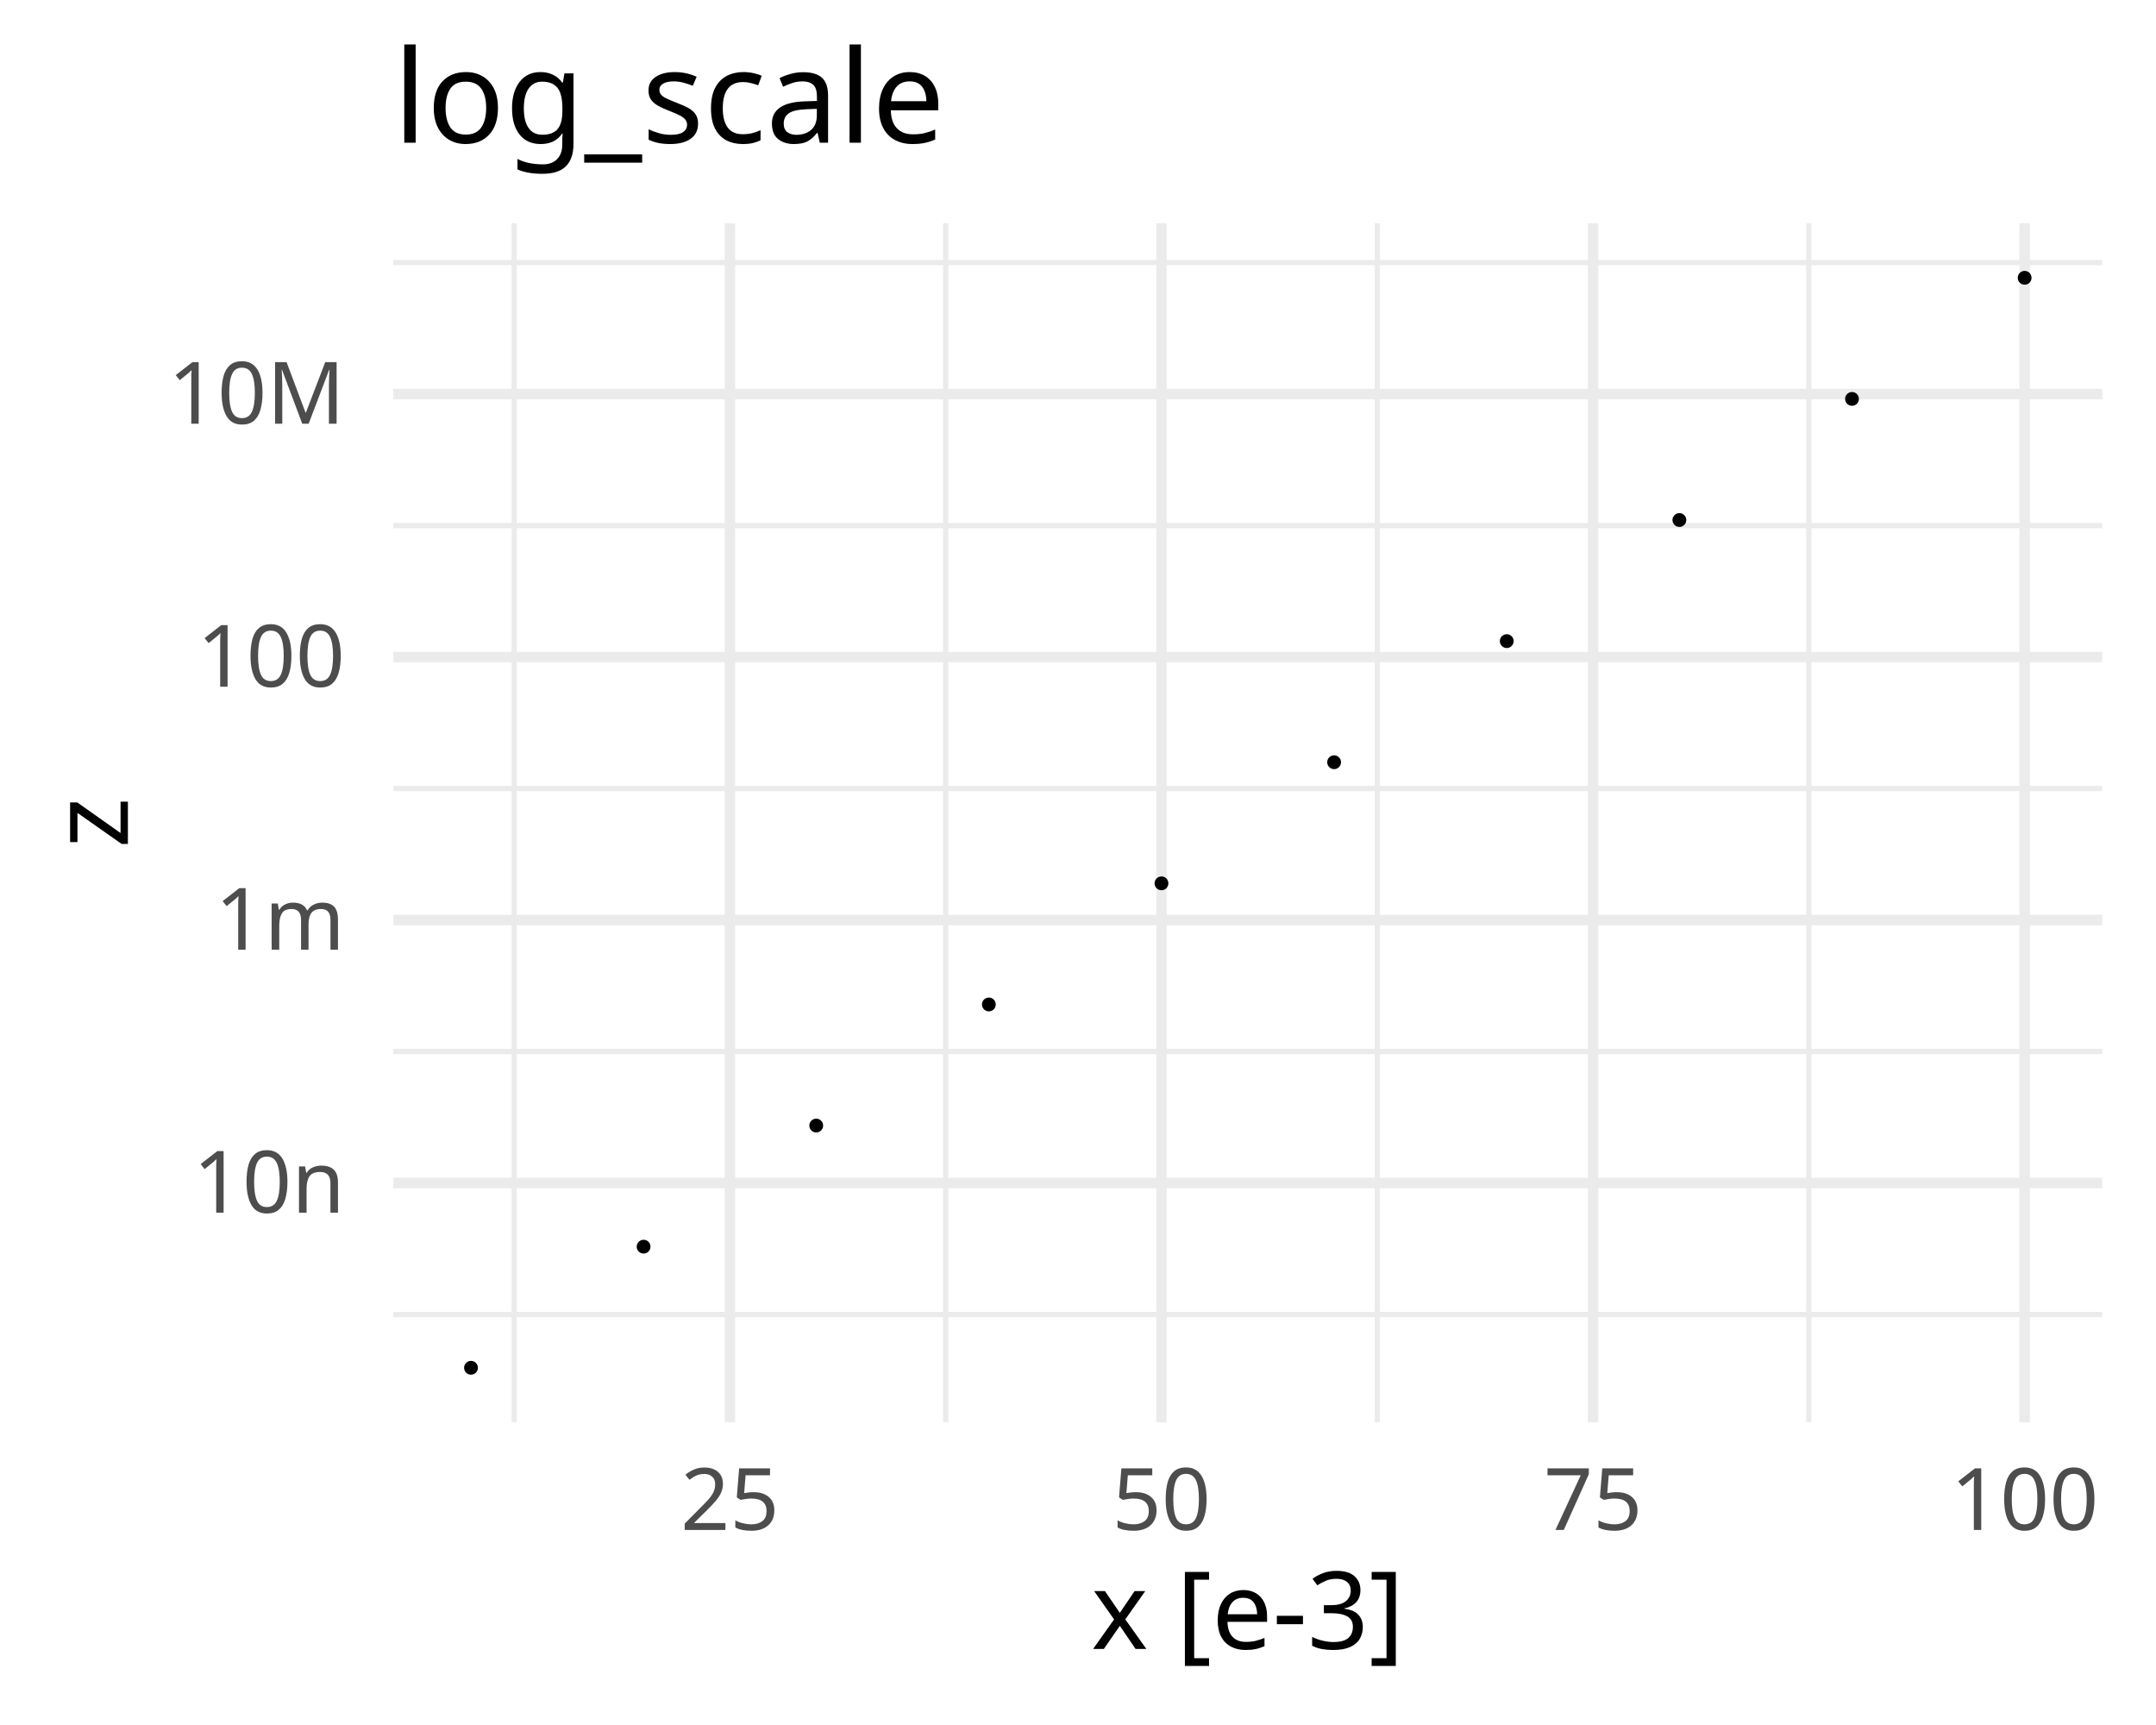
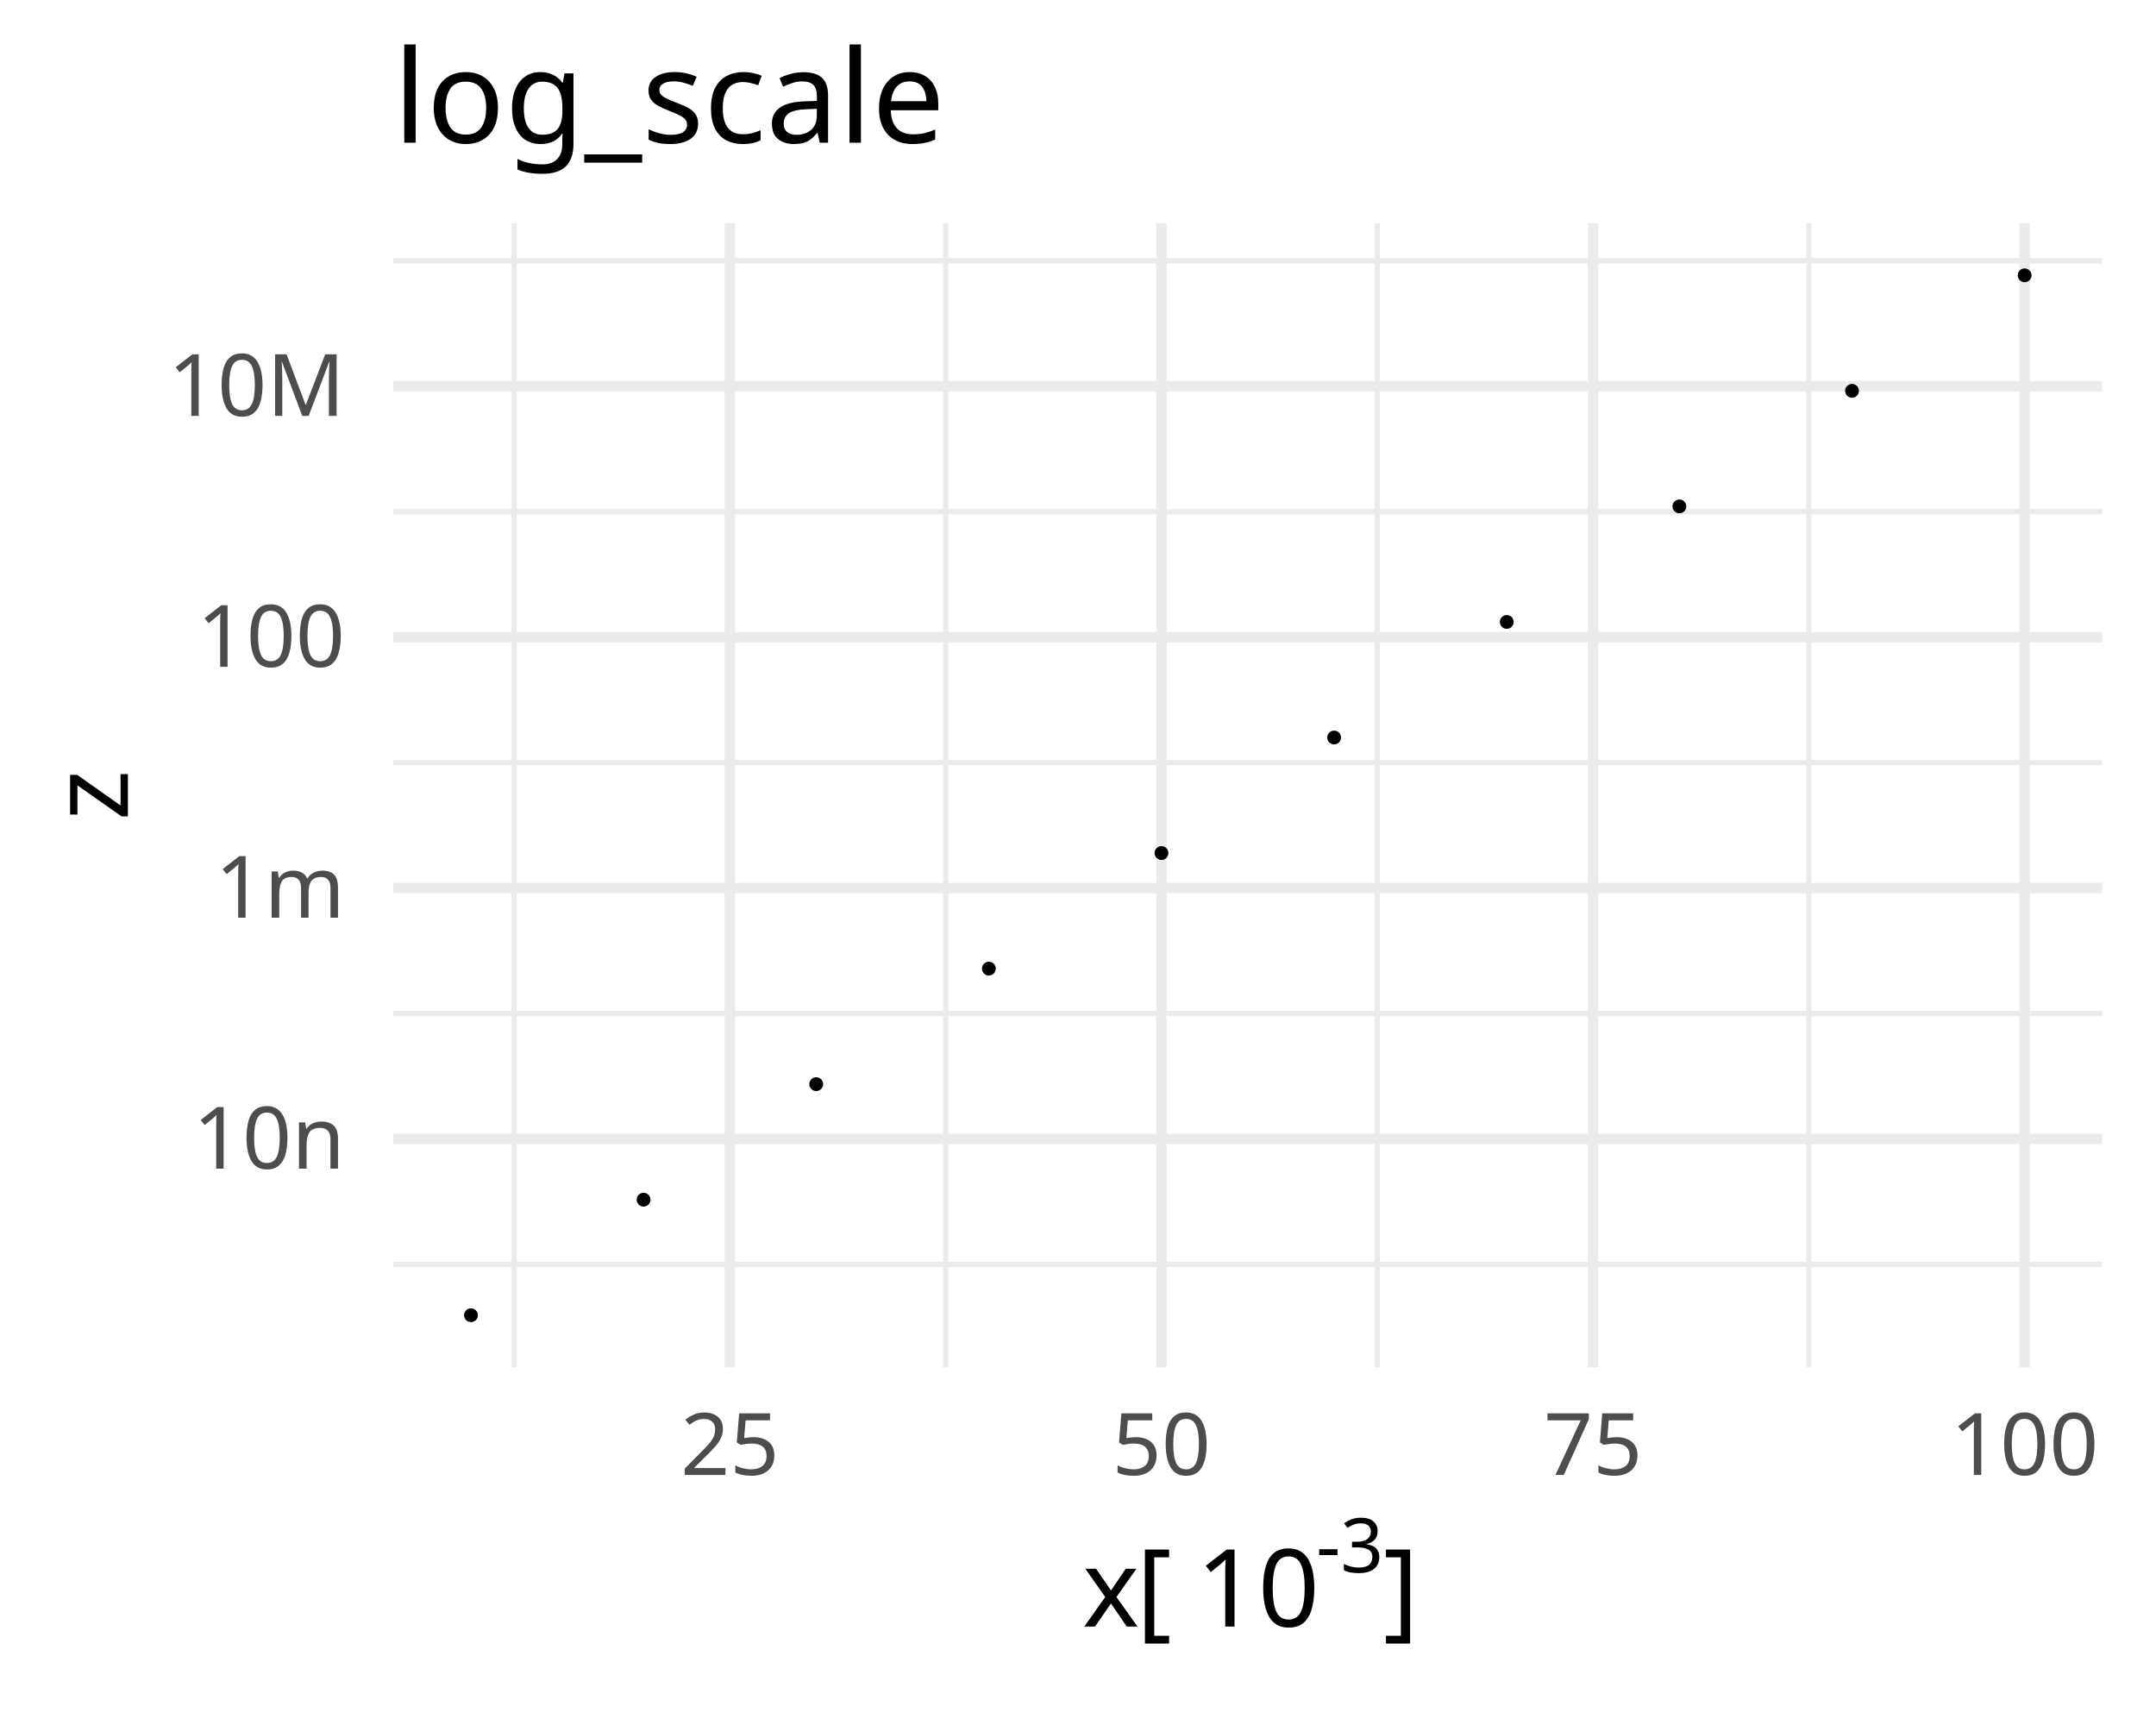
<svg xmlns="http://www.w3.org/2000/svg" class="svglite" data-engine-version="2.0" width="720.00pt" height="576.00pt" viewBox="0 0 720.00 576.00">
  <defs>
    <style type="text/css">
    .svglite line, .svglite polyline, .svglite polygon, .svglite path, .svglite rect, .svglite circle {
      fill: none;
      stroke: #000000;
      stroke-linecap: round;
      stroke-linejoin: round;
      stroke-miterlimit: 10.00;
    }
  </style>
  </defs>
  <rect width="100%" height="100%" style="stroke: none; fill: #FFFFFF;" />
  <defs>
    <clipPath id="cpMC4wMHw3MjAuMDB8MC4wMHw1NzYuMDA=">
      <rect x="0.00" y="0.00" width="720.00" height="576.00" />
    </clipPath>
  </defs>
  <g clip-path="url(#cpMC4wMHw3MjAuMDB8MC4wMHw1NzYuMDA=)">
</g>
  <defs>
-     <clipPath id="cpMTMxLjM0fDcwMi4wN3w3NC41Nnw0NzQuOTE=">
-       <rect x="131.34" y="74.56" width="570.72" height="400.35" />
+     <clipPath id="cpMTMxLjM0fDcwMi4wN3w3NC41Nnw0NTYuNTQ=">
+       <rect x="131.34" y="74.56" width="570.72" height="381.97" />
    </clipPath>
  </defs>
-   <g clip-path="url(#cpMTMxLjM0fDcwMi4wN3w3NC41Nnw0NzQuOTE=)">
-     <polyline points="131.34,438.93 702.07,438.93 " style="stroke-width: 1.75; stroke: #EBEBEB; stroke-linecap: butt;" />
-     <polyline points="131.34,351.11 702.07,351.11 " style="stroke-width: 1.75; stroke: #EBEBEB; stroke-linecap: butt;" />
-     <polyline points="131.34,263.30 702.07,263.30 " style="stroke-width: 1.75; stroke: #EBEBEB; stroke-linecap: butt;" />
-     <polyline points="131.34,175.49 702.07,175.49 " style="stroke-width: 1.75; stroke: #EBEBEB; stroke-linecap: butt;" />
-     <polyline points="131.34,87.67 702.07,87.67 " style="stroke-width: 1.75; stroke: #EBEBEB; stroke-linecap: butt;" />
-     <polyline points="171.70,474.91 171.70,74.56 " style="stroke-width: 1.75; stroke: #EBEBEB; stroke-linecap: butt;" />
-     <polyline points="315.82,474.91 315.82,74.56 " style="stroke-width: 1.75; stroke: #EBEBEB; stroke-linecap: butt;" />
-     <polyline points="459.94,474.91 459.94,74.56 " style="stroke-width: 1.75; stroke: #EBEBEB; stroke-linecap: butt;" />
-     <polyline points="604.06,474.91 604.06,74.56 " style="stroke-width: 1.75; stroke: #EBEBEB; stroke-linecap: butt;" />
-     <polyline points="131.34,395.02 702.07,395.02 " style="stroke-width: 3.49; stroke: #EBEBEB; stroke-linecap: butt;" />
-     <polyline points="131.34,307.21 702.07,307.21 " style="stroke-width: 3.49; stroke: #EBEBEB; stroke-linecap: butt;" />
-     <polyline points="131.34,219.39 702.07,219.39 " style="stroke-width: 3.49; stroke: #EBEBEB; stroke-linecap: butt;" />
-     <polyline points="131.34,131.58 702.07,131.58 " style="stroke-width: 3.49; stroke: #EBEBEB; stroke-linecap: butt;" />
-     <polyline points="243.76,474.91 243.76,74.56 " style="stroke-width: 3.49; stroke: #EBEBEB; stroke-linecap: butt;" />
-     <polyline points="387.88,474.91 387.88,74.56 " style="stroke-width: 3.49; stroke: #EBEBEB; stroke-linecap: butt;" />
-     <polyline points="532.00,474.91 532.00,74.56 " style="stroke-width: 3.49; stroke: #EBEBEB; stroke-linecap: butt;" />
-     <polyline points="676.13,474.91 676.13,74.56 " style="stroke-width: 3.49; stroke: #EBEBEB; stroke-linecap: butt;" />
-     <circle cx="157.29" cy="456.72" r="1.95" style="stroke-width: 0.71; fill: #000000;" />
-     <circle cx="214.93" cy="416.28" r="1.95" style="stroke-width: 0.71; fill: #000000;" />
-     <circle cx="272.58" cy="375.84" r="1.95" style="stroke-width: 0.71; fill: #000000;" />
-     <circle cx="330.23" cy="335.40" r="1.95" style="stroke-width: 0.71; fill: #000000;" />
-     <circle cx="387.88" cy="294.96" r="1.95" style="stroke-width: 0.71; fill: #000000;" />
-     <circle cx="445.53" cy="254.52" r="1.95" style="stroke-width: 0.71; fill: #000000;" />
-     <circle cx="503.18" cy="214.08" r="1.95" style="stroke-width: 0.71; fill: #000000;" />
-     <circle cx="560.83" cy="173.64" r="1.95" style="stroke-width: 0.71; fill: #000000;" />
-     <circle cx="618.48" cy="133.20" r="1.95" style="stroke-width: 0.71; fill: #000000;" />
-     <circle cx="676.13" cy="92.76" r="1.95" style="stroke-width: 0.71; fill: #000000;" />
+   <g clip-path="url(#cpMTMxLjM0fDcwMi4wN3w3NC41Nnw0NTYuNTQ=)">
+     <polyline points="131.34,422.20 702.07,422.20 " style="stroke-width: 1.75; stroke: #EBEBEB; stroke-linecap: butt;" />
+     <polyline points="131.34,338.42 702.07,338.42 " style="stroke-width: 1.75; stroke: #EBEBEB; stroke-linecap: butt;" />
+     <polyline points="131.34,254.64 702.07,254.64 " style="stroke-width: 1.75; stroke: #EBEBEB; stroke-linecap: butt;" />
+     <polyline points="131.34,170.86 702.07,170.86 " style="stroke-width: 1.75; stroke: #EBEBEB; stroke-linecap: butt;" />
+     <polyline points="131.34,87.07 702.07,87.07 " style="stroke-width: 1.75; stroke: #EBEBEB; stroke-linecap: butt;" />
+     <polyline points="171.70,456.54 171.70,74.56 " style="stroke-width: 1.75; stroke: #EBEBEB; stroke-linecap: butt;" />
+     <polyline points="315.82,456.54 315.82,74.56 " style="stroke-width: 1.75; stroke: #EBEBEB; stroke-linecap: butt;" />
+     <polyline points="459.94,456.54 459.94,74.56 " style="stroke-width: 1.75; stroke: #EBEBEB; stroke-linecap: butt;" />
+     <polyline points="604.06,456.54 604.06,74.56 " style="stroke-width: 1.75; stroke: #EBEBEB; stroke-linecap: butt;" />
+     <polyline points="131.34,380.31 702.07,380.31 " style="stroke-width: 3.49; stroke: #EBEBEB; stroke-linecap: butt;" />
+     <polyline points="131.34,296.53 702.07,296.53 " style="stroke-width: 3.49; stroke: #EBEBEB; stroke-linecap: butt;" />
+     <polyline points="131.34,212.75 702.07,212.75 " style="stroke-width: 3.49; stroke: #EBEBEB; stroke-linecap: butt;" />
+     <polyline points="131.34,128.96 702.07,128.96 " style="stroke-width: 3.49; stroke: #EBEBEB; stroke-linecap: butt;" />
+     <polyline points="243.76,456.54 243.76,74.56 " style="stroke-width: 3.49; stroke: #EBEBEB; stroke-linecap: butt;" />
+     <polyline points="387.88,456.54 387.88,74.56 " style="stroke-width: 3.49; stroke: #EBEBEB; stroke-linecap: butt;" />
+     <polyline points="532.00,456.54 532.00,74.56 " style="stroke-width: 3.49; stroke: #EBEBEB; stroke-linecap: butt;" />
+     <polyline points="676.13,456.54 676.13,74.56 " style="stroke-width: 3.49; stroke: #EBEBEB; stroke-linecap: butt;" />
+     <circle cx="157.29" cy="439.17" r="1.95" style="stroke-width: 0.71; fill: #000000;" />
+     <circle cx="214.93" cy="400.59" r="1.95" style="stroke-width: 0.71; fill: #000000;" />
+     <circle cx="272.58" cy="362.01" r="1.95" style="stroke-width: 0.71; fill: #000000;" />
+     <circle cx="330.23" cy="323.43" r="1.95" style="stroke-width: 0.71; fill: #000000;" />
+     <circle cx="387.88" cy="284.84" r="1.95" style="stroke-width: 0.71; fill: #000000;" />
+     <circle cx="445.53" cy="246.26" r="1.95" style="stroke-width: 0.71; fill: #000000;" />
+     <circle cx="503.18" cy="207.68" r="1.95" style="stroke-width: 0.71; fill: #000000;" />
+     <circle cx="560.83" cy="169.09" r="1.95" style="stroke-width: 0.71; fill: #000000;" />
+     <circle cx="618.48" cy="130.51" r="1.95" style="stroke-width: 0.71; fill: #000000;" />
+     <circle cx="676.13" cy="91.93" r="1.95" style="stroke-width: 0.71; fill: #000000;" />
  </g>
  <g clip-path="url(#cpMC4wMHw3MjAuMDB8MC4wMHw1NzYuMDA=)">
-     <text x="115.20" y="404.93" text-anchor="end" style="font-size: 28.80px; fill: #4D4D4D; font-family: sans;" textLength="48.06px" lengthAdjust="spacingAndGlyphs">10n</text>
-     <text x="115.20" y="317.12" text-anchor="end" style="font-size: 28.80px; fill: #4D4D4D; font-family: sans;" textLength="40.02px" lengthAdjust="spacingAndGlyphs">1m</text>
-     <text x="115.20" y="229.30" text-anchor="end" style="font-size: 28.80px; fill: #4D4D4D; font-family: sans;" textLength="56.06px" lengthAdjust="spacingAndGlyphs">100 </text>
-     <text x="115.20" y="141.49" text-anchor="end" style="font-size: 28.80px; fill: #4D4D4D; font-family: sans;" textLength="56.04px" lengthAdjust="spacingAndGlyphs">10M</text>
-     <text x="243.76" y="510.87" text-anchor="middle" style="font-size: 28.80px; fill: #4D4D4D; font-family: sans;" textLength="32.04px" lengthAdjust="spacingAndGlyphs">25</text>
-     <text x="387.88" y="510.87" text-anchor="middle" style="font-size: 28.80px; fill: #4D4D4D; font-family: sans;" textLength="32.04px" lengthAdjust="spacingAndGlyphs">50</text>
-     <text x="532.00" y="510.87" text-anchor="middle" style="font-size: 28.80px; fill: #4D4D4D; font-family: sans;" textLength="32.04px" lengthAdjust="spacingAndGlyphs">75</text>
-     <text x="676.13" y="510.87" text-anchor="middle" style="font-size: 28.80px; fill: #4D4D4D; font-family: sans;" textLength="48.06px" lengthAdjust="spacingAndGlyphs">100</text>
-     <text x="416.71" y="550.59" text-anchor="middle" style="font-size: 36.00px; font-family: sans;" textLength="100.05px" lengthAdjust="spacingAndGlyphs">x [e-3]</text>
-     <text transform="translate(42.71,274.74) rotate(-90)" text-anchor="middle" style="font-size: 36.00px; font-family: sans;" textLength="18.01px" lengthAdjust="spacingAndGlyphs">z</text>
+     <text x="115.20" y="390.22" text-anchor="end" style="font-size: 28.80px; fill: #4D4D4D; font-family: sans;" textLength="48.06px" lengthAdjust="spacingAndGlyphs">10n</text>
+     <text x="115.20" y="306.44" text-anchor="end" style="font-size: 28.80px; fill: #4D4D4D; font-family: sans;" textLength="40.02px" lengthAdjust="spacingAndGlyphs">1m</text>
+     <text x="115.20" y="222.66" text-anchor="end" style="font-size: 28.80px; fill: #4D4D4D; font-family: sans;" textLength="56.06px" lengthAdjust="spacingAndGlyphs">100 </text>
+     <text x="115.20" y="138.87" text-anchor="end" style="font-size: 28.80px; fill: #4D4D4D; font-family: sans;" textLength="56.04px" lengthAdjust="spacingAndGlyphs">10M</text>
+     <text x="243.76" y="492.50" text-anchor="middle" style="font-size: 28.80px; fill: #4D4D4D; font-family: sans;" textLength="32.04px" lengthAdjust="spacingAndGlyphs">25</text>
+     <text x="387.88" y="492.50" text-anchor="middle" style="font-size: 28.80px; fill: #4D4D4D; font-family: sans;" textLength="32.04px" lengthAdjust="spacingAndGlyphs">50</text>
+     <text x="532.00" y="492.50" text-anchor="middle" style="font-size: 28.80px; fill: #4D4D4D; font-family: sans;" textLength="32.04px" lengthAdjust="spacingAndGlyphs">75</text>
+     <text x="676.13" y="492.50" text-anchor="middle" style="font-size: 28.80px; fill: #4D4D4D; font-family: sans;" textLength="48.06px" lengthAdjust="spacingAndGlyphs">100</text>
+     <text x="361.47" y="543.12" style="font-size: 36.00px; font-family: sans;" textLength="18.01px" lengthAdjust="spacingAndGlyphs">x</text>
+     <text x="379.48" y="543.12" style="font-size: 36.00px; font-family: sans;" textLength="20.00px" lengthAdjust="spacingAndGlyphs"> [</text>
+     <text x="399.49" y="543.12" style="font-size: 36.00px; font-family: sans;" textLength="40.05px" lengthAdjust="spacingAndGlyphs">10</text>
+     <text x="439.53" y="525.04" style="font-size: 25.20px; font-family: sans;" textLength="22.41px" lengthAdjust="spacingAndGlyphs">-3</text>
+     <text x="461.94" y="543.12" style="font-size: 36.00px; font-family: sans;" textLength="10.00px" lengthAdjust="spacingAndGlyphs">]</text>
+     <text transform="translate(42.71,265.55) rotate(-90)" text-anchor="middle" style="font-size: 36.00px; font-family: sans;" textLength="18.01px" lengthAdjust="spacingAndGlyphs">z</text>
    <text x="131.34" y="47.66" style="font-size: 43.20px; font-family: sans;" textLength="182.55px" lengthAdjust="spacingAndGlyphs">log_scale</text>
  </g>
</svg>
